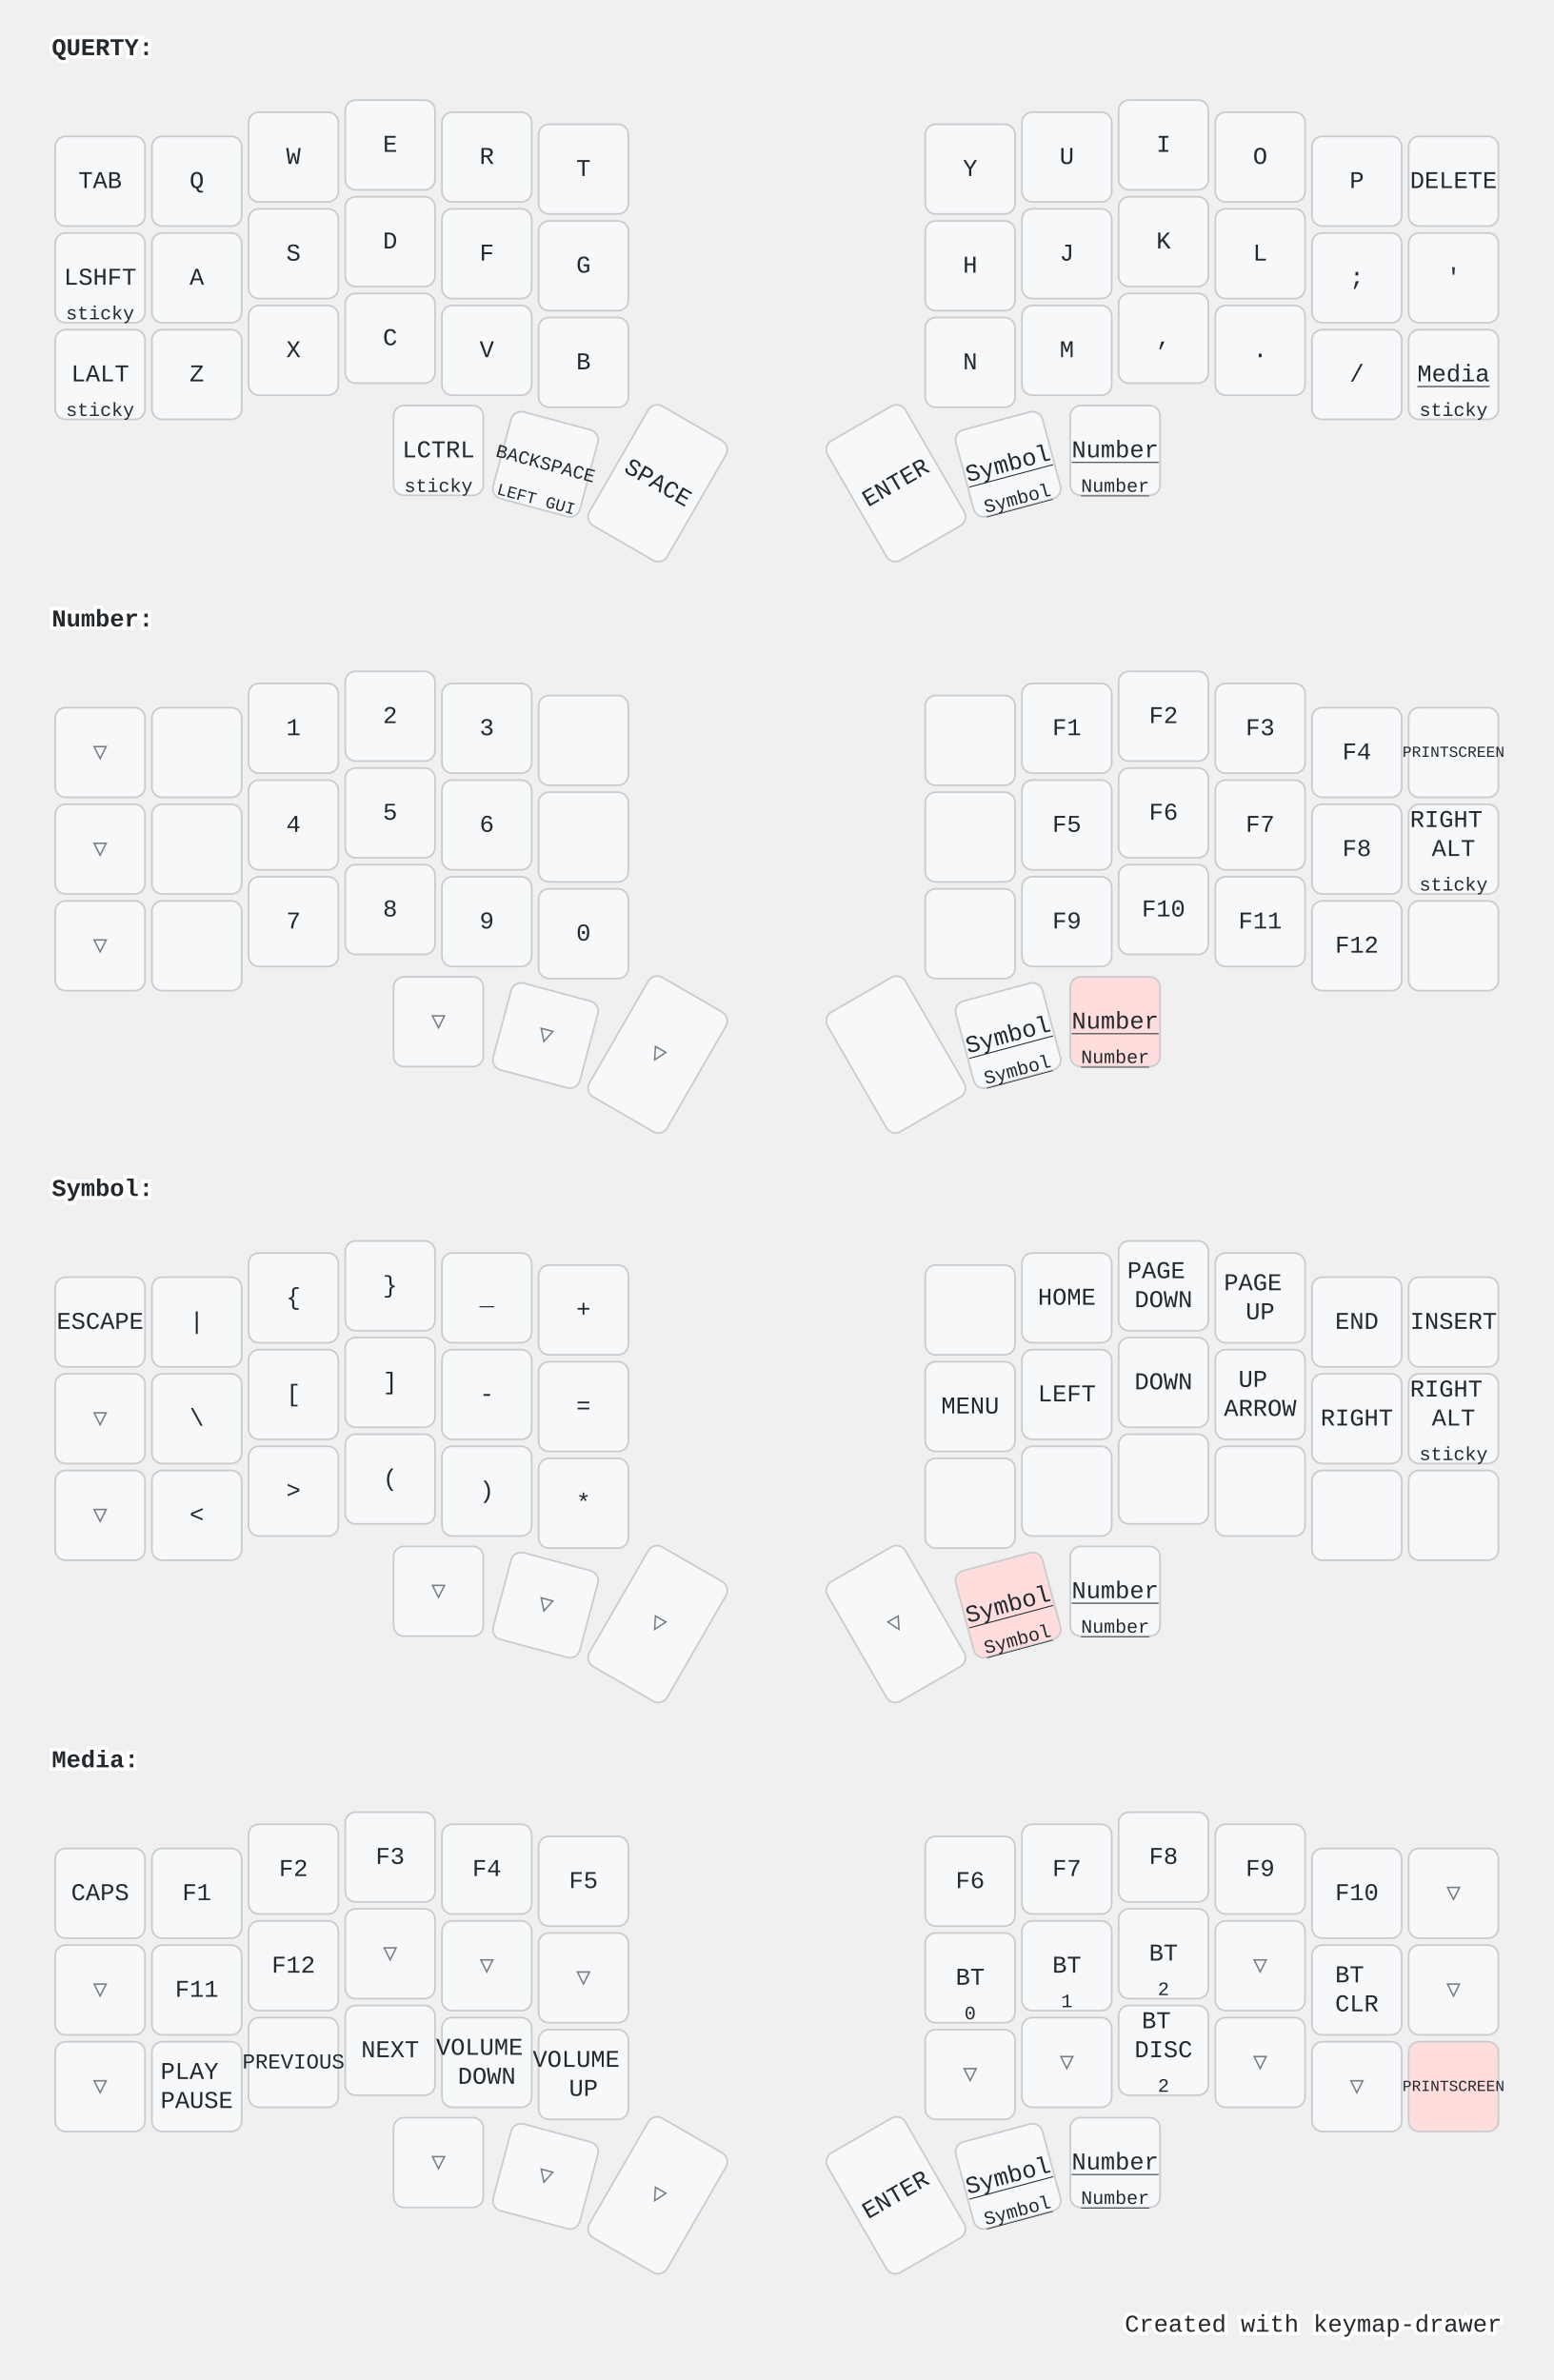
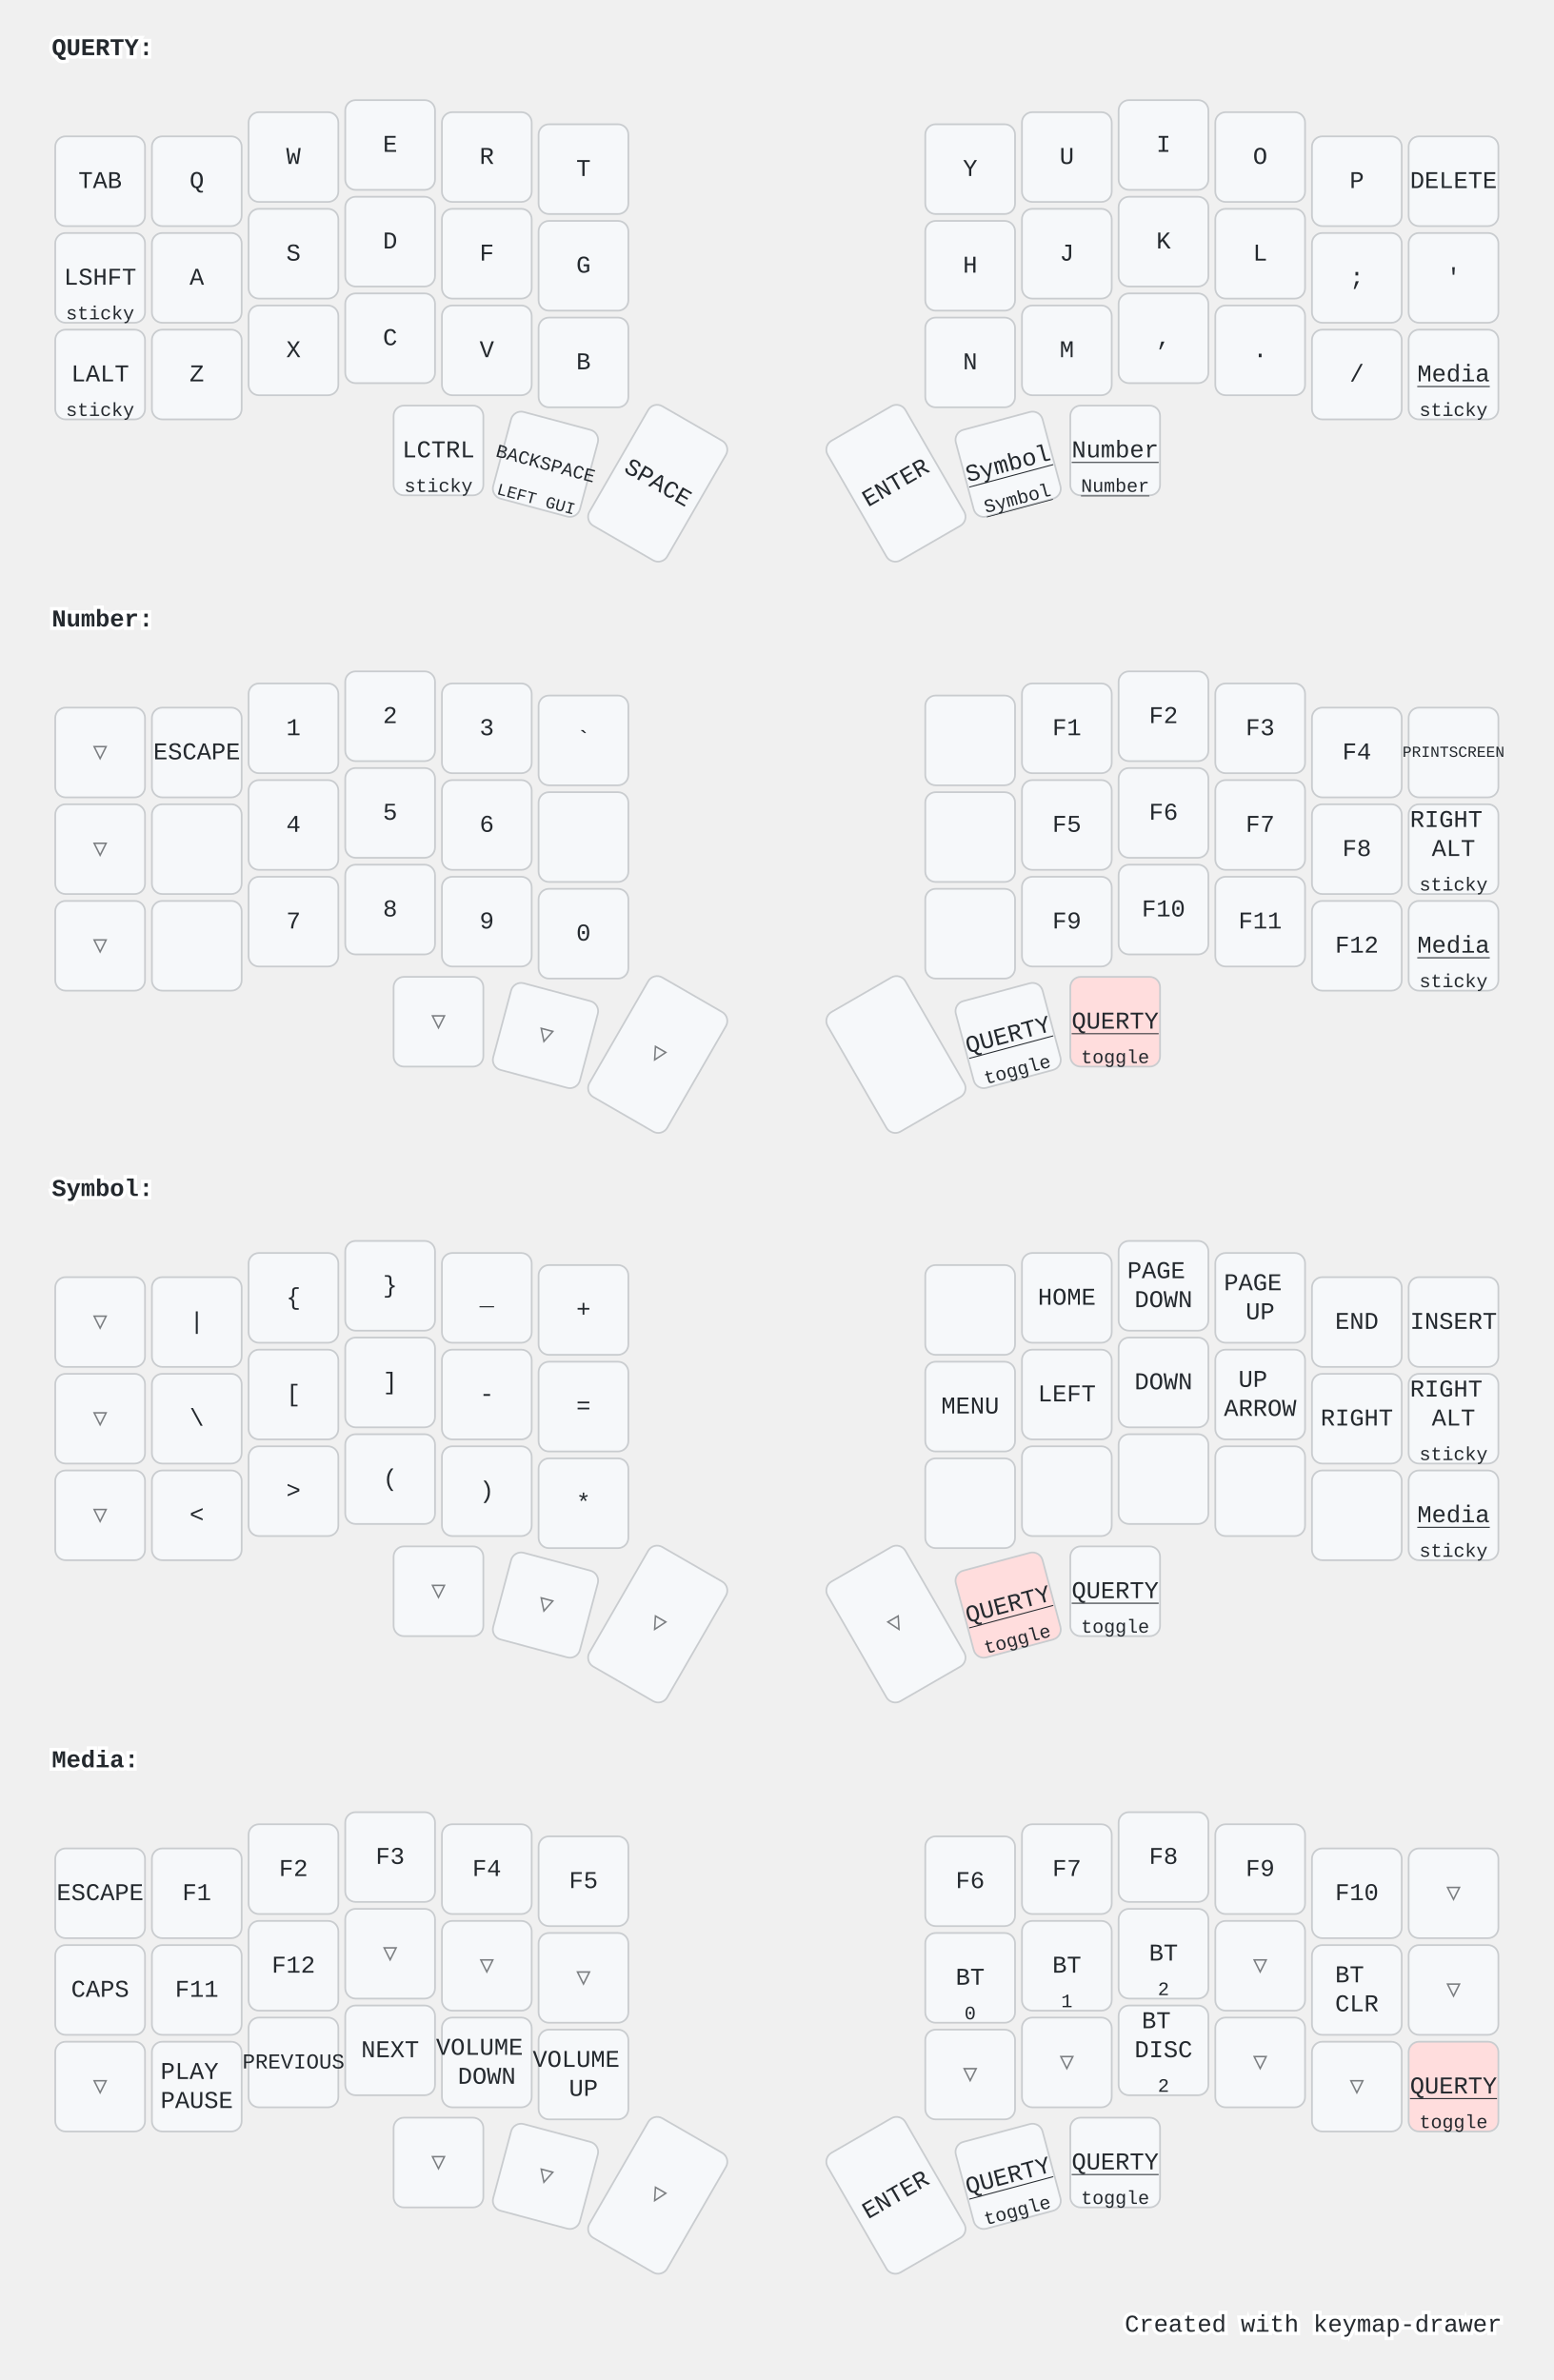
<svg xmlns="http://www.w3.org/2000/svg" width="900" height="1379" viewBox="0 0 900 1379" class="keymap">
  <style>/* inherit to force styles through use tags */
svg path {
    fill: inherit;
}

/* font and background color specifications */
svg.keymap {
    font-family: SFMono-Regular,Consolas,Liberation Mono,Menlo,monospace;
    font-size: 14px;
    font-kerning: normal;
    text-rendering: optimizeLegibility;
    fill: #24292e;
}

/* default key styling */
rect.key {
    fill: #f6f8fa;
}

rect.key, rect.combo {
    stroke: #c9cccf;
    stroke-width: 1;
}

/* default key side styling, only used is draw_key_sides is set */
rect.side {
    filter: brightness(90%);
}

/* color accent for combo boxes */
rect.combo, rect.combo-separate {
    fill: #cdf;
}

/* color accent for held keys */
rect.held, rect.combo.held {
    fill: #fdd;
}

/* color accent for ghost (optional) keys */
rect.ghost, rect.combo.ghost {
    stroke-dasharray: 4, 4;
    stroke-width: 2;
}

text {
    text-anchor: middle;
    dominant-baseline: middle;
}

/* styling for layer labels */
text.label {
    font-weight: bold;
    text-anchor: start;
    stroke: white;
    stroke-width: 4;
    paint-order: stroke;
}

/* styling for optional footer */
text.footer {
    text-anchor: end;
    dominant-baseline: auto;
    stroke: white;
    stroke-width: 4;
    paint-order: stroke;
}

/* styling for combo tap, and key non-tap label text */
text.combo, text.hold, text.shifted, text.left, text.right {
    font-size: 11px;
}

text.hold {
    text-anchor: middle;
    dominant-baseline: auto;
}

text.shifted {
    text-anchor: middle;
    dominant-baseline: hanging;
}

text.left {
    text-anchor: start;
}

text.right {
    text-anchor: end;
}

text.layer-activator {
    text-decoration: underline;
}

/* styling for hold/shifted label text in combo box */
text.combo.hold, text.combo.shifted, text.combo.left, text.combo.right {
    font-size: 8px;
}

/* lighter symbol for transparent keys */
text.trans {
    fill: #7b7e81;
}

/* styling for combo dendrons */
path.combo {
    stroke-width: 1;
    stroke: gray;
    fill: none;
}

/* Start Tabler Icons Cleanup */
/* cannot use height/width with glyphs */
.icon-tabler &gt; path {
    fill: inherit;
    stroke: inherit;
    stroke-width: 2;
}
/* hide tabler's default box */
.icon-tabler &gt; path[stroke="none"][fill="none"] {
    visibility: hidden;
}
/* End Tabler Icons Cleanup */

@media (prefers-color-scheme: dark) {
svg.keymap { fill: #d1d6db; }
rect.key { fill: #3f4750; }
rect.key, rect.combo { stroke: #60666c; }
rect.combo, rect.combo-separate { fill: #1f3d7a; }
rect.held, rect.combo.held { fill: #854747; }
text.label, text.footer { stroke: black; }
text.trans { fill: #7e8184; }
path.combo { stroke: #7f7f7f; }

}</style>
  <g transform="translate(30, 0)" class="layer-QUERTY">
    <text x="0" y="28" class="label" id="QUERTY">QUERTY:</text>
    <g transform="translate(0, 56)">
      <g transform="translate(28, 49)" class="key keypos-0">
        <rect rx="6" ry="6" x="-26" y="-26" width="52" height="52" class="key" />
        <text x="0" y="0" class="key tap">TAB</text>
      </g>
      <g transform="translate(84, 49)" class="key keypos-1">
        <rect rx="6" ry="6" x="-26" y="-26" width="52" height="52" class="key" />
        <text x="0" y="0" class="key tap">Q</text>
      </g>
      <g transform="translate(140, 35)" class="key keypos-2">
        <rect rx="6" ry="6" x="-26" y="-26" width="52" height="52" class="key" />
        <text x="0" y="0" class="key tap">W</text>
      </g>
      <g transform="translate(196, 28)" class="key keypos-3">
        <rect rx="6" ry="6" x="-26" y="-26" width="52" height="52" class="key" />
        <text x="0" y="0" class="key tap">E</text>
      </g>
      <g transform="translate(252, 35)" class="key keypos-4">
        <rect rx="6" ry="6" x="-26" y="-26" width="52" height="52" class="key" />
        <text x="0" y="0" class="key tap">R</text>
      </g>
      <g transform="translate(308, 42)" class="key keypos-5">
        <rect rx="6" ry="6" x="-26" y="-26" width="52" height="52" class="key" />
        <text x="0" y="0" class="key tap">T</text>
      </g>
      <g transform="translate(532, 42)" class="key keypos-6">
        <rect rx="6" ry="6" x="-26" y="-26" width="52" height="52" class="key" />
        <text x="0" y="0" class="key tap">Y</text>
      </g>
      <g transform="translate(588, 35)" class="key keypos-7">
        <rect rx="6" ry="6" x="-26" y="-26" width="52" height="52" class="key" />
        <text x="0" y="0" class="key tap">U</text>
      </g>
      <g transform="translate(644, 28)" class="key keypos-8">
        <rect rx="6" ry="6" x="-26" y="-26" width="52" height="52" class="key" />
        <text x="0" y="0" class="key tap">I</text>
      </g>
      <g transform="translate(700, 35)" class="key keypos-9">
        <rect rx="6" ry="6" x="-26" y="-26" width="52" height="52" class="key" />
        <text x="0" y="0" class="key tap">O</text>
      </g>
      <g transform="translate(756, 49)" class="key keypos-10">
        <rect rx="6" ry="6" x="-26" y="-26" width="52" height="52" class="key" />
        <text x="0" y="0" class="key tap">P</text>
      </g>
      <g transform="translate(812, 49)" class="key keypos-11">
        <rect rx="6" ry="6" x="-26" y="-26" width="52" height="52" class="key" />
        <text x="0" y="0" class="key tap">DELETE</text>
      </g>
      <g transform="translate(28, 105)" class="key keypos-12">
        <rect rx="6" ry="6" x="-26" y="-26" width="52" height="52" class="key" />
        <text x="0" y="0" class="key tap">LSHFT</text>
        <text x="0" y="24" class="key hold">sticky</text>
      </g>
      <g transform="translate(84, 105)" class="key keypos-13">
        <rect rx="6" ry="6" x="-26" y="-26" width="52" height="52" class="key" />
        <text x="0" y="0" class="key tap">A</text>
      </g>
      <g transform="translate(140, 91)" class="key keypos-14">
        <rect rx="6" ry="6" x="-26" y="-26" width="52" height="52" class="key" />
        <text x="0" y="0" class="key tap">S</text>
      </g>
      <g transform="translate(196, 84)" class="key keypos-15">
        <rect rx="6" ry="6" x="-26" y="-26" width="52" height="52" class="key" />
        <text x="0" y="0" class="key tap">D</text>
      </g>
      <g transform="translate(252, 91)" class="key keypos-16">
        <rect rx="6" ry="6" x="-26" y="-26" width="52" height="52" class="key" />
        <text x="0" y="0" class="key tap">F</text>
      </g>
      <g transform="translate(308, 98)" class="key keypos-17">
        <rect rx="6" ry="6" x="-26" y="-26" width="52" height="52" class="key" />
        <text x="0" y="0" class="key tap">G</text>
      </g>
      <g transform="translate(532, 98)" class="key keypos-18">
        <rect rx="6" ry="6" x="-26" y="-26" width="52" height="52" class="key" />
        <text x="0" y="0" class="key tap">H</text>
      </g>
      <g transform="translate(588, 91)" class="key keypos-19">
        <rect rx="6" ry="6" x="-26" y="-26" width="52" height="52" class="key" />
        <text x="0" y="0" class="key tap">J</text>
      </g>
      <g transform="translate(644, 84)" class="key keypos-20">
        <rect rx="6" ry="6" x="-26" y="-26" width="52" height="52" class="key" />
        <text x="0" y="0" class="key tap">K</text>
      </g>
      <g transform="translate(700, 91)" class="key keypos-21">
        <rect rx="6" ry="6" x="-26" y="-26" width="52" height="52" class="key" />
        <text x="0" y="0" class="key tap">L</text>
      </g>
      <g transform="translate(756, 105)" class="key keypos-22">
        <rect rx="6" ry="6" x="-26" y="-26" width="52" height="52" class="key" />
        <text x="0" y="0" class="key tap">;</text>
      </g>
      <g transform="translate(812, 105)" class="key keypos-23">
        <rect rx="6" ry="6" x="-26" y="-26" width="52" height="52" class="key" />
        <text x="0" y="0" class="key tap">'</text>
      </g>
      <g transform="translate(28, 161)" class="key keypos-24">
        <rect rx="6" ry="6" x="-26" y="-26" width="52" height="52" class="key" />
        <text x="0" y="0" class="key tap">LALT</text>
        <text x="0" y="24" class="key hold">sticky</text>
      </g>
      <g transform="translate(84, 161)" class="key keypos-25">
        <rect rx="6" ry="6" x="-26" y="-26" width="52" height="52" class="key" />
        <text x="0" y="0" class="key tap">Z</text>
      </g>
      <g transform="translate(140, 147)" class="key keypos-26">
        <rect rx="6" ry="6" x="-26" y="-26" width="52" height="52" class="key" />
        <text x="0" y="0" class="key tap">X</text>
      </g>
      <g transform="translate(196, 140)" class="key keypos-27">
        <rect rx="6" ry="6" x="-26" y="-26" width="52" height="52" class="key" />
        <text x="0" y="0" class="key tap">C</text>
      </g>
      <g transform="translate(252, 147)" class="key keypos-28">
        <rect rx="6" ry="6" x="-26" y="-26" width="52" height="52" class="key" />
        <text x="0" y="0" class="key tap">V</text>
      </g>
      <g transform="translate(308, 154)" class="key keypos-29">
        <rect rx="6" ry="6" x="-26" y="-26" width="52" height="52" class="key" />
        <text x="0" y="0" class="key tap">B</text>
      </g>
      <g transform="translate(532, 154)" class="key keypos-30">
        <rect rx="6" ry="6" x="-26" y="-26" width="52" height="52" class="key" />
        <text x="0" y="0" class="key tap">N</text>
      </g>
      <g transform="translate(588, 147)" class="key keypos-31">
        <rect rx="6" ry="6" x="-26" y="-26" width="52" height="52" class="key" />
        <text x="0" y="0" class="key tap">M</text>
      </g>
      <g transform="translate(644, 140)" class="key keypos-32">
        <rect rx="6" ry="6" x="-26" y="-26" width="52" height="52" class="key" />
        <text x="0" y="0" class="key tap">,</text>
      </g>
      <g transform="translate(700, 147)" class="key keypos-33">
        <rect rx="6" ry="6" x="-26" y="-26" width="52" height="52" class="key" />
        <text x="0" y="0" class="key tap">.</text>
      </g>
      <g transform="translate(756, 161)" class="key keypos-34">
        <rect rx="6" ry="6" x="-26" y="-26" width="52" height="52" class="key" />
        <text x="0" y="0" class="key tap">/</text>
      </g>
      <g transform="translate(812, 161)" class="key keypos-35">
        <rect rx="6" ry="6" x="-26" y="-26" width="52" height="52" class="key" />
        <a href="#Media">
          <text x="0" y="0" class="key tap layer-activator">Media</text>
        </a>
        <text x="0" y="24" class="key hold">sticky</text>
      </g>
      <g transform="translate(224, 205)" class="key keypos-36">
        <rect rx="6" ry="6" x="-26" y="-26" width="52" height="52" class="key" />
        <text x="0" y="0" class="key tap">LCTRL</text>
        <text x="0" y="24" class="key hold">sticky</text>
      </g>
      <g transform="translate(286, 213) rotate(15.0)" class="key keypos-37">
        <rect rx="6" ry="6" x="-26" y="-26" width="52" height="52" class="key" />
        <text x="0" y="0" class="key tap">
          <tspan style="font-size: 78%">BACKSPACE</tspan>
        </text>
        <text x="0" y="24" class="key hold">
          <tspan style="font-size: 88%">LEFT GUI</tspan>
        </text>
      </g>
      <g transform="translate(351, 224) rotate(30.0)" class="key keypos-38">
        <rect rx="6" ry="6" x="-26" y="-40" width="52" height="80" class="key" />
        <text x="0" y="0" class="key tap">SPACE</text>
      </g>
      <g transform="translate(489, 224) rotate(-30.0)" class="key keypos-39">
        <rect rx="6" ry="6" x="-26" y="-40" width="52" height="80" class="key" />
        <text x="0" y="0" class="key tap">ENTER</text>
      </g>
      <g transform="translate(554, 213) rotate(-15.0)" class="key keypos-40">
        <rect rx="6" ry="6" x="-26" y="-26" width="52" height="52" class="key" />
        <a href="#Symbol">
          <text x="0" y="0" class="key tap layer-activator">Symbol</text>
        </a>
        <a href="#Symbol">
          <text x="0" y="24" class="key hold layer-activator">Symbol</text>
        </a>
      </g>
      <g transform="translate(616, 205)" class="key keypos-41">
        <rect rx="6" ry="6" x="-26" y="-26" width="52" height="52" class="key" />
        <a href="#Number">
          <text x="0" y="0" class="key tap layer-activator">Number</text>
        </a>
        <a href="#Number">
          <text x="0" y="24" class="key hold layer-activator">Number</text>
        </a>
      </g>
    </g>
  </g>
  <g transform="translate(30, 331)" class="layer-Number">
    <text x="0" y="28" class="label" id="Number">Number:</text>
    <g transform="translate(0, 56)">
      <g transform="translate(28, 49)" class="key trans keypos-0">
        <rect rx="6" ry="6" x="-26" y="-26" width="52" height="52" class="key trans" />
        <text x="0" y="0" class="key trans tap">▽</text>
      </g>
      <g transform="translate(84, 49)" class="key keypos-1">
        <rect rx="6" ry="6" x="-26" y="-26" width="52" height="52" class="key" />
+         <text x="0" y="0" class="key tap">ESCAPE</text>
      </g>
      <g transform="translate(140, 35)" class="key keypos-2">
        <rect rx="6" ry="6" x="-26" y="-26" width="52" height="52" class="key" />
        <text x="0" y="0" class="key tap">1</text>
      </g>
      <g transform="translate(196, 28)" class="key keypos-3">
        <rect rx="6" ry="6" x="-26" y="-26" width="52" height="52" class="key" />
        <text x="0" y="0" class="key tap">2</text>
      </g>
      <g transform="translate(252, 35)" class="key keypos-4">
        <rect rx="6" ry="6" x="-26" y="-26" width="52" height="52" class="key" />
        <text x="0" y="0" class="key tap">3</text>
      </g>
      <g transform="translate(308, 42)" class="key keypos-5">
        <rect rx="6" ry="6" x="-26" y="-26" width="52" height="52" class="key" />
+         <text x="0" y="0" class="key tap">`</text>
      </g>
      <g transform="translate(532, 42)" class="key keypos-6">
        <rect rx="6" ry="6" x="-26" y="-26" width="52" height="52" class="key" />
      </g>
      <g transform="translate(588, 35)" class="key keypos-7">
        <rect rx="6" ry="6" x="-26" y="-26" width="52" height="52" class="key" />
        <text x="0" y="0" class="key tap">F1</text>
      </g>
      <g transform="translate(644, 28)" class="key keypos-8">
        <rect rx="6" ry="6" x="-26" y="-26" width="52" height="52" class="key" />
        <text x="0" y="0" class="key tap">F2</text>
      </g>
      <g transform="translate(700, 35)" class="key keypos-9">
        <rect rx="6" ry="6" x="-26" y="-26" width="52" height="52" class="key" />
        <text x="0" y="0" class="key tap">F3</text>
      </g>
      <g transform="translate(756, 49)" class="key keypos-10">
        <rect rx="6" ry="6" x="-26" y="-26" width="52" height="52" class="key" />
        <text x="0" y="0" class="key tap">F4</text>
      </g>
      <g transform="translate(812, 49)" class="key keypos-11">
        <rect rx="6" ry="6" x="-26" y="-26" width="52" height="52" class="key" />
        <text x="0" y="0" class="key tap">
          <tspan style="font-size: 64%">PRINTSCREEN</tspan>
        </text>
      </g>
      <g transform="translate(28, 105)" class="key trans keypos-12">
        <rect rx="6" ry="6" x="-26" y="-26" width="52" height="52" class="key trans" />
        <text x="0" y="0" class="key trans tap">▽</text>
      </g>
      <g transform="translate(84, 105)" class="key keypos-13">
        <rect rx="6" ry="6" x="-26" y="-26" width="52" height="52" class="key" />
      </g>
      <g transform="translate(140, 91)" class="key keypos-14">
        <rect rx="6" ry="6" x="-26" y="-26" width="52" height="52" class="key" />
        <text x="0" y="0" class="key tap">4</text>
      </g>
      <g transform="translate(196, 84)" class="key keypos-15">
        <rect rx="6" ry="6" x="-26" y="-26" width="52" height="52" class="key" />
        <text x="0" y="0" class="key tap">5</text>
      </g>
      <g transform="translate(252, 91)" class="key keypos-16">
        <rect rx="6" ry="6" x="-26" y="-26" width="52" height="52" class="key" />
        <text x="0" y="0" class="key tap">6</text>
      </g>
      <g transform="translate(308, 98)" class="key keypos-17">
        <rect rx="6" ry="6" x="-26" y="-26" width="52" height="52" class="key" />
      </g>
      <g transform="translate(532, 98)" class="key keypos-18">
        <rect rx="6" ry="6" x="-26" y="-26" width="52" height="52" class="key" />
      </g>
      <g transform="translate(588, 91)" class="key keypos-19">
        <rect rx="6" ry="6" x="-26" y="-26" width="52" height="52" class="key" />
        <text x="0" y="0" class="key tap">F5</text>
      </g>
      <g transform="translate(644, 84)" class="key keypos-20">
        <rect rx="6" ry="6" x="-26" y="-26" width="52" height="52" class="key" />
        <text x="0" y="0" class="key tap">F6</text>
      </g>
      <g transform="translate(700, 91)" class="key keypos-21">
        <rect rx="6" ry="6" x="-26" y="-26" width="52" height="52" class="key" />
        <text x="0" y="0" class="key tap">F7</text>
      </g>
      <g transform="translate(756, 105)" class="key keypos-22">
        <rect rx="6" ry="6" x="-26" y="-26" width="52" height="52" class="key" />
        <text x="0" y="0" class="key tap">F8</text>
      </g>
      <g transform="translate(812, 105)" class="key keypos-23">
        <rect rx="6" ry="6" x="-26" y="-26" width="52" height="52" class="key" />
        <text x="0" y="0" class="key tap">
          <tspan x="0" dy="-1.2em">RIGHT</tspan>
          <tspan x="0" dy="1.2em">ALT</tspan>
        </text>
        <text x="0" y="24" class="key hold">sticky</text>
      </g>
      <g transform="translate(28, 161)" class="key trans keypos-24">
        <rect rx="6" ry="6" x="-26" y="-26" width="52" height="52" class="key trans" />
        <text x="0" y="0" class="key trans tap">▽</text>
      </g>
      <g transform="translate(84, 161)" class="key keypos-25">
        <rect rx="6" ry="6" x="-26" y="-26" width="52" height="52" class="key" />
      </g>
      <g transform="translate(140, 147)" class="key keypos-26">
        <rect rx="6" ry="6" x="-26" y="-26" width="52" height="52" class="key" />
        <text x="0" y="0" class="key tap">7</text>
      </g>
      <g transform="translate(196, 140)" class="key keypos-27">
        <rect rx="6" ry="6" x="-26" y="-26" width="52" height="52" class="key" />
        <text x="0" y="0" class="key tap">8</text>
      </g>
      <g transform="translate(252, 147)" class="key keypos-28">
        <rect rx="6" ry="6" x="-26" y="-26" width="52" height="52" class="key" />
        <text x="0" y="0" class="key tap">9</text>
      </g>
      <g transform="translate(308, 154)" class="key keypos-29">
        <rect rx="6" ry="6" x="-26" y="-26" width="52" height="52" class="key" />
        <text x="0" y="0" class="key tap">0</text>
      </g>
      <g transform="translate(532, 154)" class="key keypos-30">
        <rect rx="6" ry="6" x="-26" y="-26" width="52" height="52" class="key" />
      </g>
      <g transform="translate(588, 147)" class="key keypos-31">
        <rect rx="6" ry="6" x="-26" y="-26" width="52" height="52" class="key" />
        <text x="0" y="0" class="key tap">F9</text>
      </g>
      <g transform="translate(644, 140)" class="key keypos-32">
        <rect rx="6" ry="6" x="-26" y="-26" width="52" height="52" class="key" />
        <text x="0" y="0" class="key tap">F10</text>
      </g>
      <g transform="translate(700, 147)" class="key keypos-33">
        <rect rx="6" ry="6" x="-26" y="-26" width="52" height="52" class="key" />
        <text x="0" y="0" class="key tap">F11</text>
      </g>
      <g transform="translate(756, 161)" class="key keypos-34">
        <rect rx="6" ry="6" x="-26" y="-26" width="52" height="52" class="key" />
        <text x="0" y="0" class="key tap">F12</text>
      </g>
      <g transform="translate(812, 161)" class="key keypos-35">
        <rect rx="6" ry="6" x="-26" y="-26" width="52" height="52" class="key" />
+         <a href="#Media">
+           <text x="0" y="0" class="key tap layer-activator">Media</text>
+         </a>
+         <text x="0" y="24" class="key hold">sticky</text>
      </g>
      <g transform="translate(224, 205)" class="key trans keypos-36">
        <rect rx="6" ry="6" x="-26" y="-26" width="52" height="52" class="key trans" />
        <text x="0" y="0" class="key trans tap">▽</text>
      </g>
      <g transform="translate(286, 213) rotate(15.0)" class="key trans keypos-37">
        <rect rx="6" ry="6" x="-26" y="-26" width="52" height="52" class="key trans" />
        <text x="0" y="0" class="key trans tap">▽</text>
      </g>
      <g transform="translate(351, 224) rotate(30.0)" class="key trans keypos-38">
        <rect rx="6" ry="6" x="-26" y="-40" width="52" height="80" class="key trans" />
        <text x="0" y="0" class="key trans tap">▽</text>
      </g>
      <g transform="translate(489, 224) rotate(-30.0)" class="key keypos-39">
        <rect rx="6" ry="6" x="-26" y="-40" width="52" height="80" class="key" />
      </g>
      <g transform="translate(554, 213) rotate(-15.0)" class="key keypos-40">
        <rect rx="6" ry="6" x="-26" y="-26" width="52" height="52" class="key" />
-         <a href="#Symbol">
-           <text x="0" y="0" class="key tap layer-activator">Symbol</text>
-         </a>
-         <a href="#Symbol">
-           <text x="0" y="24" class="key hold layer-activator">Symbol</text>
-         </a>
+         <a href="#QUERTY">
+           <text x="0" y="0" class="key tap layer-activator">QUERTY</text>
+         </a>
+         <text x="0" y="24" class="key hold">toggle</text>
      </g>
      <g transform="translate(616, 205)" class="key held keypos-41">
        <rect rx="6" ry="6" x="-26" y="-26" width="52" height="52" class="key held" />
-         <a href="#Number">
-           <text x="0" y="0" class="key held tap layer-activator">Number</text>
-         </a>
-         <a href="#Number">
-           <text x="0" y="24" class="key held hold layer-activator">Number</text>
-         </a>
+         <a href="#QUERTY">
+           <text x="0" y="0" class="key held tap layer-activator">QUERTY</text>
+         </a>
+         <text x="0" y="24" class="key held hold">toggle</text>
      </g>
    </g>
  </g>
  <g transform="translate(30, 661)" class="layer-Symbol">
    <text x="0" y="28" class="label" id="Symbol">Symbol:</text>
    <g transform="translate(0, 56)">
-       <g transform="translate(28, 49)" class="key keypos-0">
-         <rect rx="6" ry="6" x="-26" y="-26" width="52" height="52" class="key" />
-         <text x="0" y="0" class="key tap">ESCAPE</text>
+       <g transform="translate(28, 49)" class="key trans keypos-0">
+         <rect rx="6" ry="6" x="-26" y="-26" width="52" height="52" class="key trans" />
+         <text x="0" y="0" class="key trans tap">▽</text>
      </g>
      <g transform="translate(84, 49)" class="key keypos-1">
        <rect rx="6" ry="6" x="-26" y="-26" width="52" height="52" class="key" />
        <text x="0" y="0" class="key tap">|</text>
      </g>
      <g transform="translate(140, 35)" class="key keypos-2">
        <rect rx="6" ry="6" x="-26" y="-26" width="52" height="52" class="key" />
        <text x="0" y="0" class="key tap">{</text>
      </g>
      <g transform="translate(196, 28)" class="key keypos-3">
        <rect rx="6" ry="6" x="-26" y="-26" width="52" height="52" class="key" />
        <text x="0" y="0" class="key tap">}</text>
      </g>
      <g transform="translate(252, 35)" class="key keypos-4">
        <rect rx="6" ry="6" x="-26" y="-26" width="52" height="52" class="key" />
        <text x="0" y="0" class="key tap">_</text>
      </g>
      <g transform="translate(308, 42)" class="key keypos-5">
        <rect rx="6" ry="6" x="-26" y="-26" width="52" height="52" class="key" />
        <text x="0" y="0" class="key tap">+</text>
      </g>
      <g transform="translate(532, 42)" class="key keypos-6">
        <rect rx="6" ry="6" x="-26" y="-26" width="52" height="52" class="key" />
      </g>
      <g transform="translate(588, 35)" class="key keypos-7">
        <rect rx="6" ry="6" x="-26" y="-26" width="52" height="52" class="key" />
        <text x="0" y="0" class="key tap">HOME</text>
      </g>
      <g transform="translate(644, 28)" class="key keypos-8">
        <rect rx="6" ry="6" x="-26" y="-26" width="52" height="52" class="key" />
        <text x="0" y="0" class="key tap">
          <tspan x="0" dy="-0.6em">PAGE</tspan>
          <tspan x="0" dy="1.2em">DOWN</tspan>
        </text>
      </g>
      <g transform="translate(700, 35)" class="key keypos-9">
        <rect rx="6" ry="6" x="-26" y="-26" width="52" height="52" class="key" />
        <text x="0" y="0" class="key tap">
          <tspan x="0" dy="-0.6em">PAGE</tspan>
          <tspan x="0" dy="1.2em">UP</tspan>
        </text>
      </g>
      <g transform="translate(756, 49)" class="key keypos-10">
        <rect rx="6" ry="6" x="-26" y="-26" width="52" height="52" class="key" />
        <text x="0" y="0" class="key tap">END</text>
      </g>
      <g transform="translate(812, 49)" class="key keypos-11">
        <rect rx="6" ry="6" x="-26" y="-26" width="52" height="52" class="key" />
        <text x="0" y="0" class="key tap">INSERT</text>
      </g>
      <g transform="translate(28, 105)" class="key trans keypos-12">
        <rect rx="6" ry="6" x="-26" y="-26" width="52" height="52" class="key trans" />
        <text x="0" y="0" class="key trans tap">▽</text>
      </g>
      <g transform="translate(84, 105)" class="key keypos-13">
        <rect rx="6" ry="6" x="-26" y="-26" width="52" height="52" class="key" />
        <text x="0" y="0" class="key tap">\</text>
      </g>
      <g transform="translate(140, 91)" class="key keypos-14">
        <rect rx="6" ry="6" x="-26" y="-26" width="52" height="52" class="key" />
        <text x="0" y="0" class="key tap">[</text>
      </g>
      <g transform="translate(196, 84)" class="key keypos-15">
        <rect rx="6" ry="6" x="-26" y="-26" width="52" height="52" class="key" />
        <text x="0" y="0" class="key tap">]</text>
      </g>
      <g transform="translate(252, 91)" class="key keypos-16">
        <rect rx="6" ry="6" x="-26" y="-26" width="52" height="52" class="key" />
        <text x="0" y="0" class="key tap">-</text>
      </g>
      <g transform="translate(308, 98)" class="key keypos-17">
        <rect rx="6" ry="6" x="-26" y="-26" width="52" height="52" class="key" />
        <text x="0" y="0" class="key tap">=</text>
      </g>
      <g transform="translate(532, 98)" class="key keypos-18">
        <rect rx="6" ry="6" x="-26" y="-26" width="52" height="52" class="key" />
        <text x="0" y="0" class="key tap">MENU</text>
      </g>
      <g transform="translate(588, 91)" class="key keypos-19">
        <rect rx="6" ry="6" x="-26" y="-26" width="52" height="52" class="key" />
        <text x="0" y="0" class="key tap">LEFT</text>
      </g>
      <g transform="translate(644, 84)" class="key keypos-20">
        <rect rx="6" ry="6" x="-26" y="-26" width="52" height="52" class="key" />
        <text x="0" y="0" class="key tap">DOWN</text>
      </g>
      <g transform="translate(700, 91)" class="key keypos-21">
        <rect rx="6" ry="6" x="-26" y="-26" width="52" height="52" class="key" />
        <text x="0" y="0" class="key tap">
          <tspan x="0" dy="-0.6em">UP</tspan>
          <tspan x="0" dy="1.2em">ARROW</tspan>
        </text>
      </g>
      <g transform="translate(756, 105)" class="key keypos-22">
        <rect rx="6" ry="6" x="-26" y="-26" width="52" height="52" class="key" />
        <text x="0" y="0" class="key tap">RIGHT</text>
      </g>
      <g transform="translate(812, 105)" class="key keypos-23">
        <rect rx="6" ry="6" x="-26" y="-26" width="52" height="52" class="key" />
        <text x="0" y="0" class="key tap">
          <tspan x="0" dy="-1.2em">RIGHT</tspan>
          <tspan x="0" dy="1.2em">ALT</tspan>
        </text>
        <text x="0" y="24" class="key hold">sticky</text>
      </g>
      <g transform="translate(28, 161)" class="key trans keypos-24">
        <rect rx="6" ry="6" x="-26" y="-26" width="52" height="52" class="key trans" />
        <text x="0" y="0" class="key trans tap">▽</text>
      </g>
      <g transform="translate(84, 161)" class="key keypos-25">
        <rect rx="6" ry="6" x="-26" y="-26" width="52" height="52" class="key" />
        <text x="0" y="0" class="key tap">&lt;</text>
      </g>
      <g transform="translate(140, 147)" class="key keypos-26">
        <rect rx="6" ry="6" x="-26" y="-26" width="52" height="52" class="key" />
        <text x="0" y="0" class="key tap">&gt;</text>
      </g>
      <g transform="translate(196, 140)" class="key keypos-27">
        <rect rx="6" ry="6" x="-26" y="-26" width="52" height="52" class="key" />
        <text x="0" y="0" class="key tap">(</text>
      </g>
      <g transform="translate(252, 147)" class="key keypos-28">
        <rect rx="6" ry="6" x="-26" y="-26" width="52" height="52" class="key" />
        <text x="0" y="0" class="key tap">)</text>
      </g>
      <g transform="translate(308, 154)" class="key keypos-29">
        <rect rx="6" ry="6" x="-26" y="-26" width="52" height="52" class="key" />
        <text x="0" y="0" class="key tap">*</text>
      </g>
      <g transform="translate(532, 154)" class="key keypos-30">
        <rect rx="6" ry="6" x="-26" y="-26" width="52" height="52" class="key" />
      </g>
      <g transform="translate(588, 147)" class="key keypos-31">
        <rect rx="6" ry="6" x="-26" y="-26" width="52" height="52" class="key" />
      </g>
      <g transform="translate(644, 140)" class="key keypos-32">
        <rect rx="6" ry="6" x="-26" y="-26" width="52" height="52" class="key" />
      </g>
      <g transform="translate(700, 147)" class="key keypos-33">
        <rect rx="6" ry="6" x="-26" y="-26" width="52" height="52" class="key" />
      </g>
      <g transform="translate(756, 161)" class="key keypos-34">
        <rect rx="6" ry="6" x="-26" y="-26" width="52" height="52" class="key" />
      </g>
      <g transform="translate(812, 161)" class="key keypos-35">
        <rect rx="6" ry="6" x="-26" y="-26" width="52" height="52" class="key" />
+         <a href="#Media">
+           <text x="0" y="0" class="key tap layer-activator">Media</text>
+         </a>
+         <text x="0" y="24" class="key hold">sticky</text>
      </g>
      <g transform="translate(224, 205)" class="key trans keypos-36">
        <rect rx="6" ry="6" x="-26" y="-26" width="52" height="52" class="key trans" />
        <text x="0" y="0" class="key trans tap">▽</text>
      </g>
      <g transform="translate(286, 213) rotate(15.0)" class="key trans keypos-37">
        <rect rx="6" ry="6" x="-26" y="-26" width="52" height="52" class="key trans" />
        <text x="0" y="0" class="key trans tap">▽</text>
      </g>
      <g transform="translate(351, 224) rotate(30.0)" class="key trans keypos-38">
        <rect rx="6" ry="6" x="-26" y="-40" width="52" height="80" class="key trans" />
        <text x="0" y="0" class="key trans tap">▽</text>
      </g>
      <g transform="translate(489, 224) rotate(-30.0)" class="key trans keypos-39">
        <rect rx="6" ry="6" x="-26" y="-40" width="52" height="80" class="key trans" />
        <text x="0" y="0" class="key trans tap">▽</text>
      </g>
      <g transform="translate(554, 213) rotate(-15.0)" class="key held keypos-40">
        <rect rx="6" ry="6" x="-26" y="-26" width="52" height="52" class="key held" />
-         <a href="#Symbol">
-           <text x="0" y="0" class="key held tap layer-activator">Symbol</text>
-         </a>
-         <a href="#Symbol">
-           <text x="0" y="24" class="key held hold layer-activator">Symbol</text>
-         </a>
+         <a href="#QUERTY">
+           <text x="0" y="0" class="key held tap layer-activator">QUERTY</text>
+         </a>
+         <text x="0" y="24" class="key held hold">toggle</text>
      </g>
      <g transform="translate(616, 205)" class="key keypos-41">
        <rect rx="6" ry="6" x="-26" y="-26" width="52" height="52" class="key" />
-         <a href="#Number">
-           <text x="0" y="0" class="key tap layer-activator">Number</text>
-         </a>
-         <a href="#Number">
-           <text x="0" y="24" class="key hold layer-activator">Number</text>
-         </a>
+         <a href="#QUERTY">
+           <text x="0" y="0" class="key tap layer-activator">QUERTY</text>
+         </a>
+         <text x="0" y="24" class="key hold">toggle</text>
      </g>
    </g>
  </g>
  <g transform="translate(30, 992)" class="layer-Media">
    <text x="0" y="28" class="label" id="Media">Media:</text>
    <g transform="translate(0, 56)">
      <g transform="translate(28, 49)" class="key keypos-0">
        <rect rx="6" ry="6" x="-26" y="-26" width="52" height="52" class="key" />
+         <text x="0" y="0" class="key tap">ESCAPE</text>
+       </g>
+       <g transform="translate(84, 49)" class="key keypos-1">
+         <rect rx="6" ry="6" x="-26" y="-26" width="52" height="52" class="key" />
+         <text x="0" y="0" class="key tap">F1</text>
+       </g>
+       <g transform="translate(140, 35)" class="key keypos-2">
+         <rect rx="6" ry="6" x="-26" y="-26" width="52" height="52" class="key" />
+         <text x="0" y="0" class="key tap">F2</text>
+       </g>
+       <g transform="translate(196, 28)" class="key keypos-3">
+         <rect rx="6" ry="6" x="-26" y="-26" width="52" height="52" class="key" />
+         <text x="0" y="0" class="key tap">F3</text>
+       </g>
+       <g transform="translate(252, 35)" class="key keypos-4">
+         <rect rx="6" ry="6" x="-26" y="-26" width="52" height="52" class="key" />
+         <text x="0" y="0" class="key tap">F4</text>
+       </g>
+       <g transform="translate(308, 42)" class="key keypos-5">
+         <rect rx="6" ry="6" x="-26" y="-26" width="52" height="52" class="key" />
+         <text x="0" y="0" class="key tap">F5</text>
+       </g>
+       <g transform="translate(532, 42)" class="key keypos-6">
+         <rect rx="6" ry="6" x="-26" y="-26" width="52" height="52" class="key" />
+         <text x="0" y="0" class="key tap">F6</text>
+       </g>
+       <g transform="translate(588, 35)" class="key keypos-7">
+         <rect rx="6" ry="6" x="-26" y="-26" width="52" height="52" class="key" />
+         <text x="0" y="0" class="key tap">F7</text>
+       </g>
+       <g transform="translate(644, 28)" class="key keypos-8">
+         <rect rx="6" ry="6" x="-26" y="-26" width="52" height="52" class="key" />
+         <text x="0" y="0" class="key tap">F8</text>
+       </g>
+       <g transform="translate(700, 35)" class="key keypos-9">
+         <rect rx="6" ry="6" x="-26" y="-26" width="52" height="52" class="key" />
+         <text x="0" y="0" class="key tap">F9</text>
+       </g>
+       <g transform="translate(756, 49)" class="key keypos-10">
+         <rect rx="6" ry="6" x="-26" y="-26" width="52" height="52" class="key" />
+         <text x="0" y="0" class="key tap">F10</text>
+       </g>
+       <g transform="translate(812, 49)" class="key trans keypos-11">
+         <rect rx="6" ry="6" x="-26" y="-26" width="52" height="52" class="key trans" />
+         <text x="0" y="0" class="key trans tap">▽</text>
+       </g>
+       <g transform="translate(28, 105)" class="key keypos-12">
+         <rect rx="6" ry="6" x="-26" y="-26" width="52" height="52" class="key" />
        <text x="0" y="0" class="key tap">CAPS</text>
-       </g>
-       <g transform="translate(84, 49)" class="key keypos-1">
-         <rect rx="6" ry="6" x="-26" y="-26" width="52" height="52" class="key" />
-         <text x="0" y="0" class="key tap">F1</text>
-       </g>
-       <g transform="translate(140, 35)" class="key keypos-2">
-         <rect rx="6" ry="6" x="-26" y="-26" width="52" height="52" class="key" />
-         <text x="0" y="0" class="key tap">F2</text>
-       </g>
-       <g transform="translate(196, 28)" class="key keypos-3">
-         <rect rx="6" ry="6" x="-26" y="-26" width="52" height="52" class="key" />
-         <text x="0" y="0" class="key tap">F3</text>
-       </g>
-       <g transform="translate(252, 35)" class="key keypos-4">
-         <rect rx="6" ry="6" x="-26" y="-26" width="52" height="52" class="key" />
-         <text x="0" y="0" class="key tap">F4</text>
-       </g>
-       <g transform="translate(308, 42)" class="key keypos-5">
-         <rect rx="6" ry="6" x="-26" y="-26" width="52" height="52" class="key" />
-         <text x="0" y="0" class="key tap">F5</text>
-       </g>
-       <g transform="translate(532, 42)" class="key keypos-6">
-         <rect rx="6" ry="6" x="-26" y="-26" width="52" height="52" class="key" />
-         <text x="0" y="0" class="key tap">F6</text>
-       </g>
-       <g transform="translate(588, 35)" class="key keypos-7">
-         <rect rx="6" ry="6" x="-26" y="-26" width="52" height="52" class="key" />
-         <text x="0" y="0" class="key tap">F7</text>
-       </g>
-       <g transform="translate(644, 28)" class="key keypos-8">
-         <rect rx="6" ry="6" x="-26" y="-26" width="52" height="52" class="key" />
-         <text x="0" y="0" class="key tap">F8</text>
-       </g>
-       <g transform="translate(700, 35)" class="key keypos-9">
-         <rect rx="6" ry="6" x="-26" y="-26" width="52" height="52" class="key" />
-         <text x="0" y="0" class="key tap">F9</text>
-       </g>
-       <g transform="translate(756, 49)" class="key keypos-10">
-         <rect rx="6" ry="6" x="-26" y="-26" width="52" height="52" class="key" />
-         <text x="0" y="0" class="key tap">F10</text>
-       </g>
-       <g transform="translate(812, 49)" class="key trans keypos-11">
-         <rect rx="6" ry="6" x="-26" y="-26" width="52" height="52" class="key trans" />
-         <text x="0" y="0" class="key trans tap">▽</text>
-       </g>
-       <g transform="translate(28, 105)" class="key trans keypos-12">
-         <rect rx="6" ry="6" x="-26" y="-26" width="52" height="52" class="key trans" />
-         <text x="0" y="0" class="key trans tap">▽</text>
      </g>
      <g transform="translate(84, 105)" class="key keypos-13">
        <rect rx="6" ry="6" x="-26" y="-26" width="52" height="52" class="key" />
        <text x="0" y="0" class="key tap">F11</text>
      </g>
      <g transform="translate(140, 91)" class="key keypos-14">
        <rect rx="6" ry="6" x="-26" y="-26" width="52" height="52" class="key" />
        <text x="0" y="0" class="key tap">F12</text>
      </g>
      <g transform="translate(196, 84)" class="key trans keypos-15">
        <rect rx="6" ry="6" x="-26" y="-26" width="52" height="52" class="key trans" />
        <text x="0" y="0" class="key trans tap">▽</text>
      </g>
      <g transform="translate(252, 91)" class="key trans keypos-16">
        <rect rx="6" ry="6" x="-26" y="-26" width="52" height="52" class="key trans" />
        <text x="0" y="0" class="key trans tap">▽</text>
      </g>
      <g transform="translate(308, 98)" class="key trans keypos-17">
        <rect rx="6" ry="6" x="-26" y="-26" width="52" height="52" class="key trans" />
        <text x="0" y="0" class="key trans tap">▽</text>
      </g>
      <g transform="translate(532, 98)" class="key keypos-18">
        <rect rx="6" ry="6" x="-26" y="-26" width="52" height="52" class="key" />
        <text x="0" y="0" class="key tap">BT</text>
        <text x="0" y="24" class="key hold">0</text>
      </g>
      <g transform="translate(588, 91)" class="key keypos-19">
        <rect rx="6" ry="6" x="-26" y="-26" width="52" height="52" class="key" />
        <text x="0" y="0" class="key tap">BT</text>
        <text x="0" y="24" class="key hold">1</text>
      </g>
      <g transform="translate(644, 84)" class="key keypos-20">
        <rect rx="6" ry="6" x="-26" y="-26" width="52" height="52" class="key" />
        <text x="0" y="0" class="key tap">BT</text>
        <text x="0" y="24" class="key hold">2</text>
      </g>
      <g transform="translate(700, 91)" class="key trans keypos-21">
        <rect rx="6" ry="6" x="-26" y="-26" width="52" height="52" class="key trans" />
        <text x="0" y="0" class="key trans tap">▽</text>
      </g>
      <g transform="translate(756, 105)" class="key keypos-22">
        <rect rx="6" ry="6" x="-26" y="-26" width="52" height="52" class="key" />
        <text x="0" y="0" class="key tap">
          <tspan x="0" dy="-0.6em">BT</tspan>
          <tspan x="0" dy="1.2em">CLR</tspan>
        </text>
      </g>
      <g transform="translate(812, 105)" class="key trans keypos-23">
        <rect rx="6" ry="6" x="-26" y="-26" width="52" height="52" class="key trans" />
        <text x="0" y="0" class="key trans tap">▽</text>
      </g>
      <g transform="translate(28, 161)" class="key trans keypos-24">
        <rect rx="6" ry="6" x="-26" y="-26" width="52" height="52" class="key trans" />
        <text x="0" y="0" class="key trans tap">▽</text>
      </g>
      <g transform="translate(84, 161)" class="key keypos-25">
        <rect rx="6" ry="6" x="-26" y="-26" width="52" height="52" class="key" />
        <text x="0" y="0" class="key tap">
          <tspan x="0" dy="-0.6em">PLAY</tspan>
          <tspan x="0" dy="1.2em">PAUSE</tspan>
        </text>
      </g>
      <g transform="translate(140, 147)" class="key keypos-26">
        <rect rx="6" ry="6" x="-26" y="-26" width="52" height="52" class="key" />
        <text x="0" y="0" class="key tap">
          <tspan style="font-size: 88%">PREVIOUS</tspan>
        </text>
      </g>
      <g transform="translate(196, 140)" class="key keypos-27">
        <rect rx="6" ry="6" x="-26" y="-26" width="52" height="52" class="key" />
        <text x="0" y="0" class="key tap">NEXT</text>
      </g>
      <g transform="translate(252, 147)" class="key keypos-28">
        <rect rx="6" ry="6" x="-26" y="-26" width="52" height="52" class="key" />
        <text x="0" y="0" class="key tap">
          <tspan x="0" dy="-0.6em">VOLUME</tspan>
          <tspan x="0" dy="1.2em">DOWN</tspan>
        </text>
      </g>
      <g transform="translate(308, 154)" class="key keypos-29">
        <rect rx="6" ry="6" x="-26" y="-26" width="52" height="52" class="key" />
        <text x="0" y="0" class="key tap">
          <tspan x="0" dy="-0.6em">VOLUME</tspan>
          <tspan x="0" dy="1.2em">UP</tspan>
        </text>
      </g>
      <g transform="translate(532, 154)" class="key trans keypos-30">
        <rect rx="6" ry="6" x="-26" y="-26" width="52" height="52" class="key trans" />
        <text x="0" y="0" class="key trans tap">▽</text>
      </g>
      <g transform="translate(588, 147)" class="key trans keypos-31">
        <rect rx="6" ry="6" x="-26" y="-26" width="52" height="52" class="key trans" />
        <text x="0" y="0" class="key trans tap">▽</text>
      </g>
      <g transform="translate(644, 140)" class="key keypos-32">
        <rect rx="6" ry="6" x="-26" y="-26" width="52" height="52" class="key" />
        <text x="0" y="0" class="key tap">
          <tspan x="0" dy="-1.2em">BT</tspan>
          <tspan x="0" dy="1.2em">DISC</tspan>
        </text>
        <text x="0" y="24" class="key hold">2</text>
      </g>
      <g transform="translate(700, 147)" class="key trans keypos-33">
        <rect rx="6" ry="6" x="-26" y="-26" width="52" height="52" class="key trans" />
        <text x="0" y="0" class="key trans tap">▽</text>
      </g>
      <g transform="translate(756, 161)" class="key trans keypos-34">
        <rect rx="6" ry="6" x="-26" y="-26" width="52" height="52" class="key trans" />
        <text x="0" y="0" class="key trans tap">▽</text>
      </g>
      <g transform="translate(812, 161)" class="key held keypos-35">
        <rect rx="6" ry="6" x="-26" y="-26" width="52" height="52" class="key held" />
-         <text x="0" y="0" class="key held tap">
-           <tspan style="font-size: 64%">PRINTSCREEN</tspan>
-         </text>
+         <a href="#QUERTY">
+           <text x="0" y="0" class="key held tap layer-activator">QUERTY</text>
+         </a>
+         <text x="0" y="24" class="key held hold">toggle</text>
      </g>
      <g transform="translate(224, 205)" class="key trans keypos-36">
        <rect rx="6" ry="6" x="-26" y="-26" width="52" height="52" class="key trans" />
        <text x="0" y="0" class="key trans tap">▽</text>
      </g>
      <g transform="translate(286, 213) rotate(15.0)" class="key trans keypos-37">
        <rect rx="6" ry="6" x="-26" y="-26" width="52" height="52" class="key trans" />
        <text x="0" y="0" class="key trans tap">▽</text>
      </g>
      <g transform="translate(351, 224) rotate(30.0)" class="key trans keypos-38">
        <rect rx="6" ry="6" x="-26" y="-40" width="52" height="80" class="key trans" />
        <text x="0" y="0" class="key trans tap">▽</text>
      </g>
      <g transform="translate(489, 224) rotate(-30.0)" class="key keypos-39">
        <rect rx="6" ry="6" x="-26" y="-40" width="52" height="80" class="key" />
        <text x="0" y="0" class="key tap">ENTER</text>
      </g>
      <g transform="translate(554, 213) rotate(-15.0)" class="key keypos-40">
        <rect rx="6" ry="6" x="-26" y="-26" width="52" height="52" class="key" />
-         <a href="#Symbol">
-           <text x="0" y="0" class="key tap layer-activator">Symbol</text>
-         </a>
-         <a href="#Symbol">
-           <text x="0" y="24" class="key hold layer-activator">Symbol</text>
-         </a>
+         <a href="#QUERTY">
+           <text x="0" y="0" class="key tap layer-activator">QUERTY</text>
+         </a>
+         <text x="0" y="24" class="key hold">toggle</text>
      </g>
      <g transform="translate(616, 205)" class="key keypos-41">
        <rect rx="6" ry="6" x="-26" y="-26" width="52" height="52" class="key" />
-         <a href="#Number">
-           <text x="0" y="0" class="key tap layer-activator">Number</text>
-         </a>
-         <a href="#Number">
-           <text x="0" y="24" class="key hold layer-activator">Number</text>
-         </a>
+         <a href="#QUERTY">
+           <text x="0" y="0" class="key tap layer-activator">QUERTY</text>
+         </a>
+         <text x="0" y="24" class="key hold">toggle</text>
      </g>
    </g>
  </g>
  <text x="870.0" y="1351.0" class="footer">Created with <a href="https://github.com/caksoylar/keymap-drawer">keymap-drawer</a>
  </text>
</svg>
